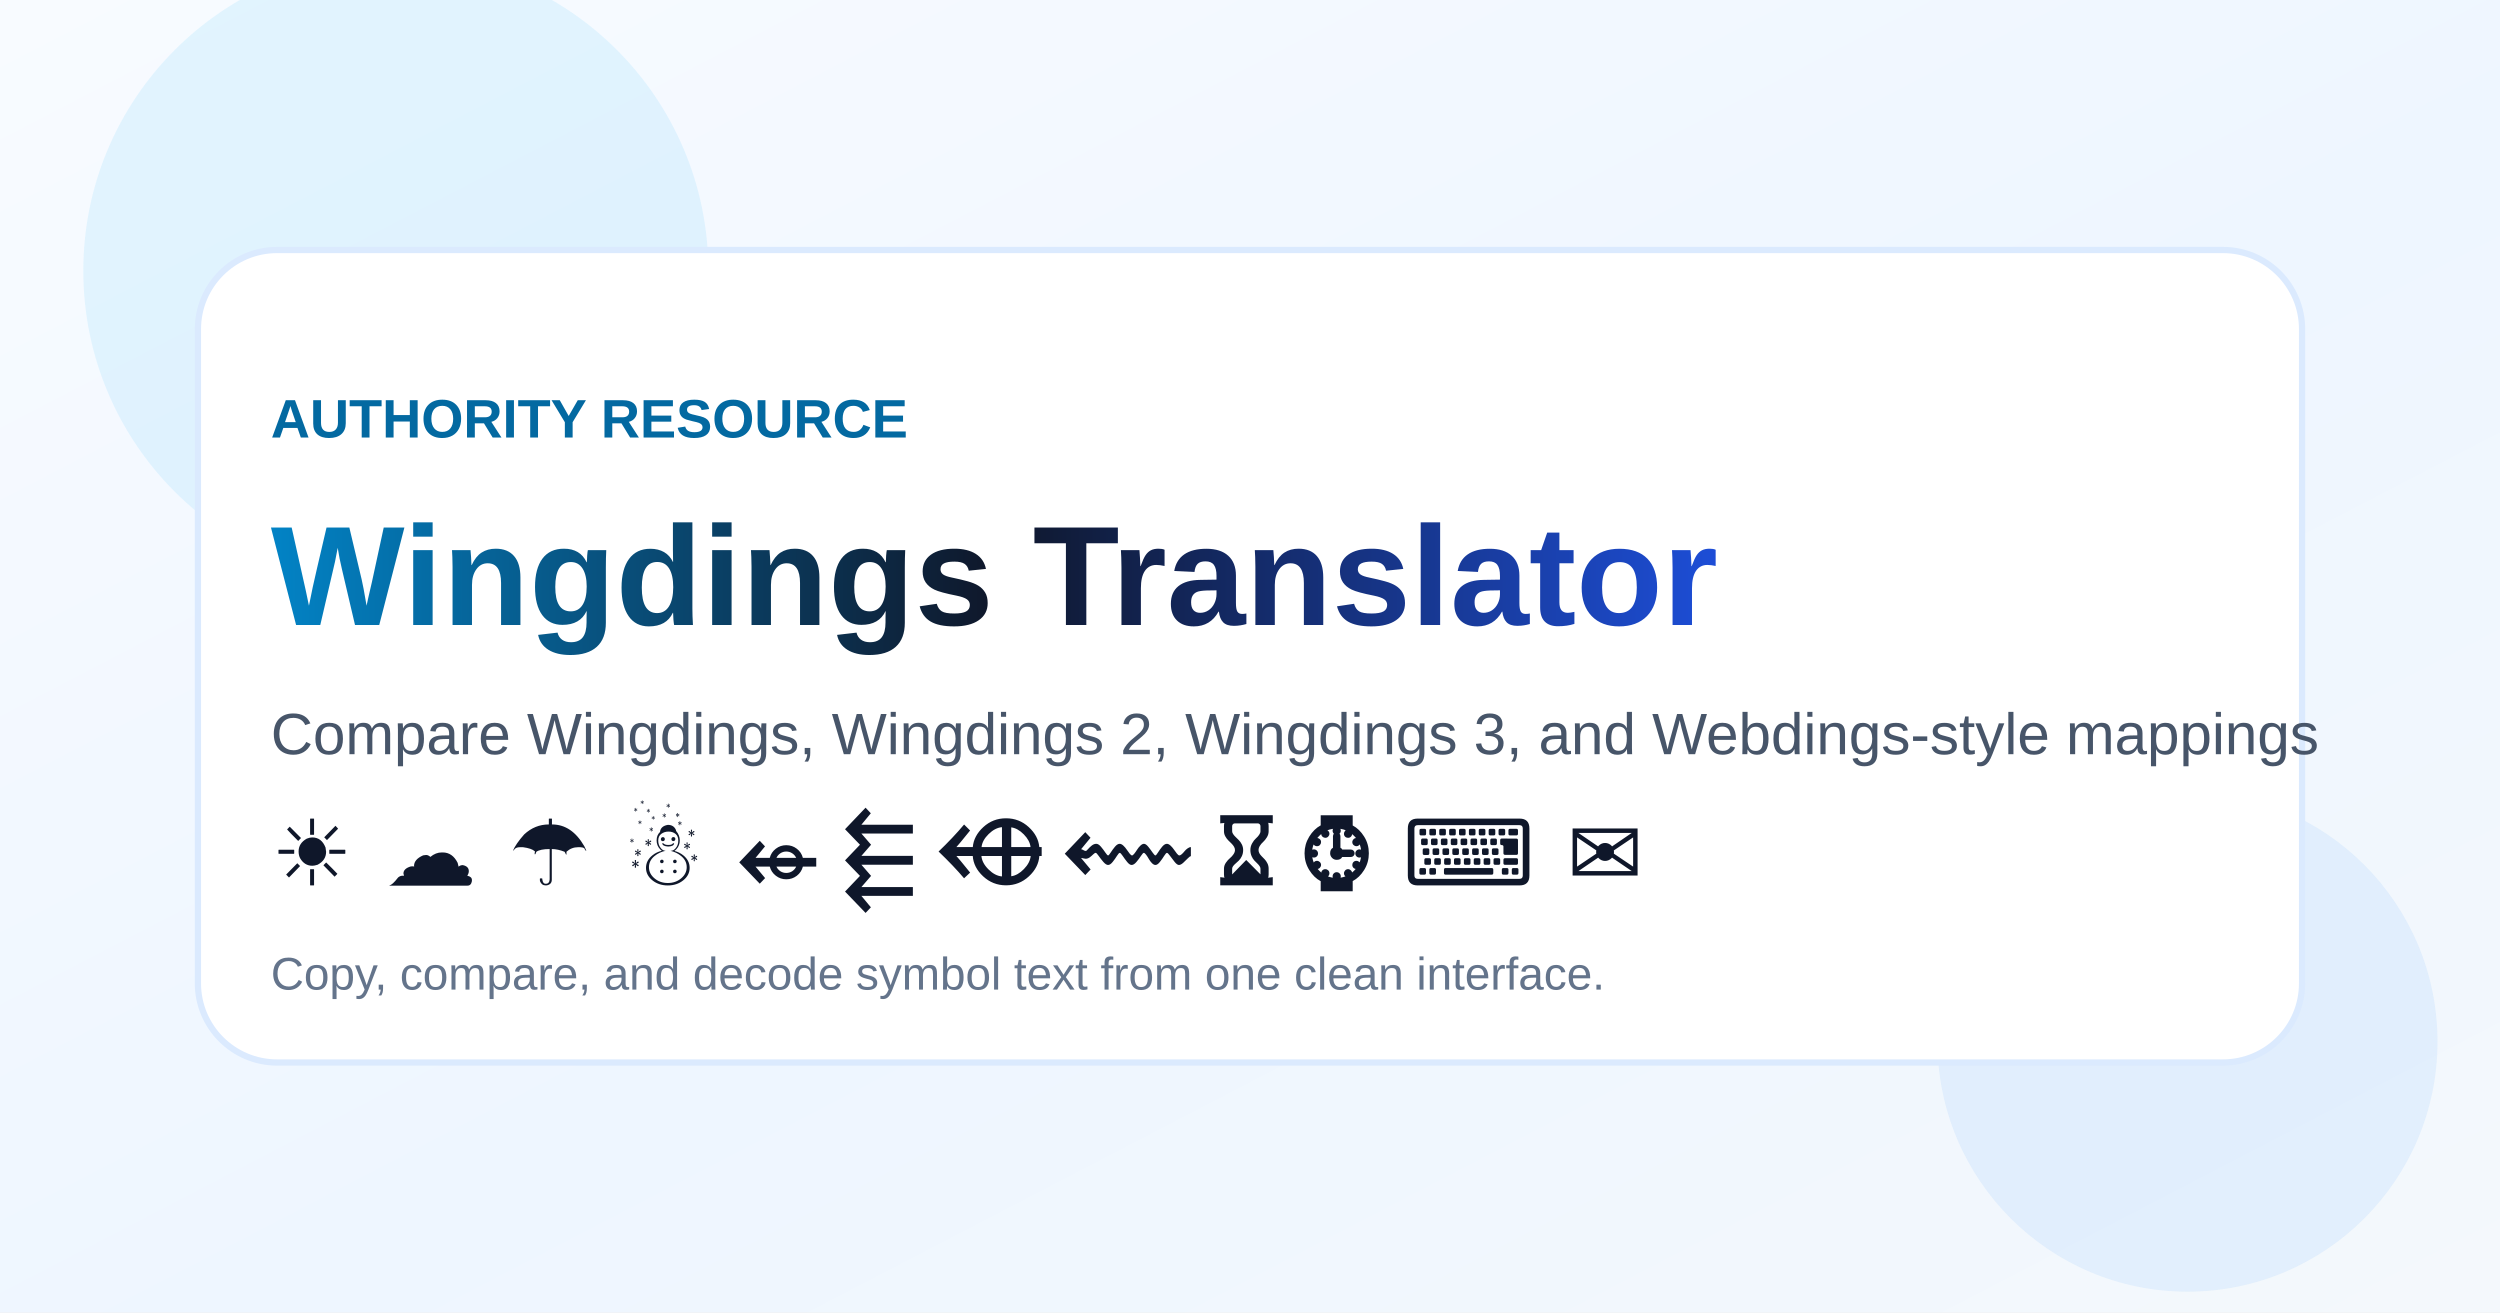
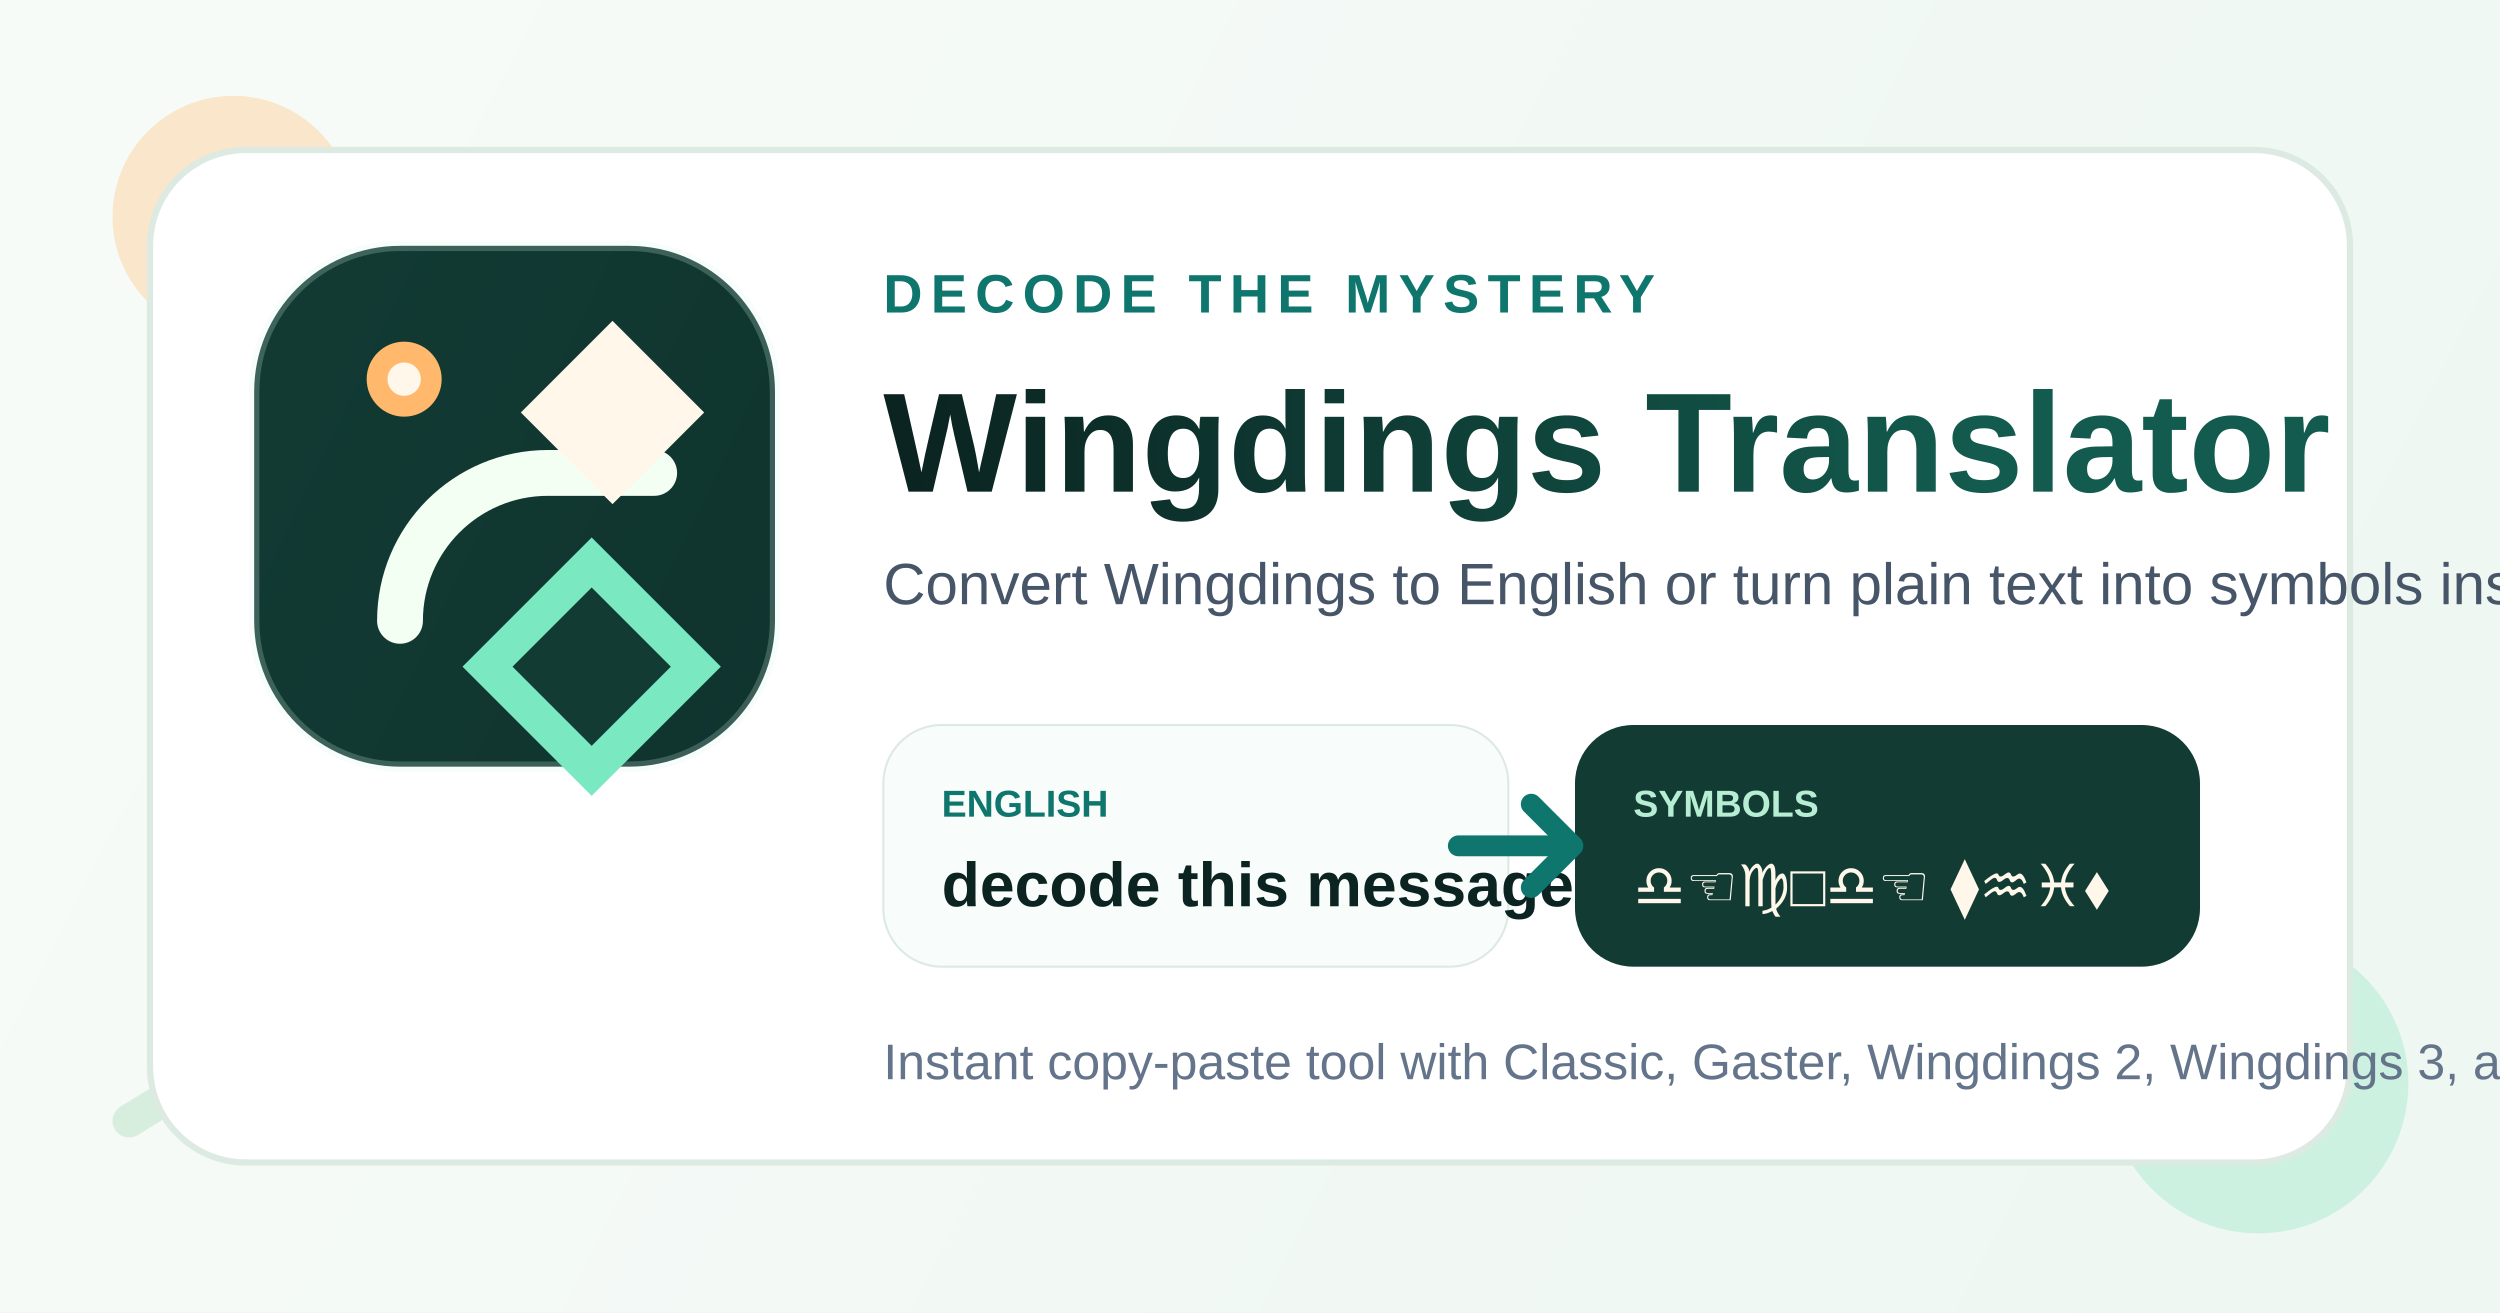
- <svg xmlns="http://www.w3.org/2000/svg" width="1200" height="630" viewBox="0 0 1200 630">
+ <svg xmlns="http://www.w3.org/2000/svg" width="1200" height="630" viewBox="0 0 1200 630" fill="none">
  <defs>
-     <linearGradient id="bg" x1="0%" y1="0%" x2="100%" y2="100%">
-       <stop offset="0%" stop-color="#f8fbff" />
-       <stop offset="55%" stop-color="#eef6ff" />
-       <stop offset="100%" stop-color="#f4f8fc" />
+     <linearGradient id="bg" x1="66" y1="52" x2="1122" y2="598" gradientUnits="userSpaceOnUse">
+       <stop stop-color="#F7FBF8" />
+       <stop offset="1" stop-color="#EEF7F2" />
    </linearGradient>
-     <linearGradient id="title" x1="0%" y1="0%" x2="100%" y2="0%">
-       <stop offset="0%" stop-color="#0284c7" />
-       <stop offset="50%" stop-color="#0f172a" />
-       <stop offset="100%" stop-color="#1d4ed8" />
+     <linearGradient id="panel" x1="132" y1="94" x2="1070" y2="542" gradientUnits="userSpaceOnUse">
+       <stop stop-color="#123B34" />
+       <stop offset="1" stop-color="#0B2421" />
+     </linearGradient>
+     <linearGradient id="text" x1="438" y1="156" x2="950" y2="156" gradientUnits="userSpaceOnUse">
+       <stop stop-color="#0B2421" />
+       <stop offset="1" stop-color="#135B4E" />
    </linearGradient>
  </defs>
  <rect width="1200" height="630" fill="url(#bg)" />
-   <circle cx="190" cy="130" r="150" fill="#7dd3fc" opacity="0.18" />
-   <circle cx="1050" cy="500" r="120" fill="#93c5fd" opacity="0.18" />
-   <rect x="95" y="120" width="1010" height="390" rx="38" fill="#ffffff" stroke="#dbeafe" stroke-width="3" />
-   <text x="130" y="210" font-family="Arial, sans-serif" font-size="26" font-weight="700" fill="#0369a1">AUTHORITY RESOURCE</text>
-   <text x="130" y="300" font-family="Arial, sans-serif" font-size="68" font-weight="700" fill="url(#title)">Wingdings Translator</text>
-   <text x="130" y="362" font-family="Arial, sans-serif" font-size="28" fill="#475569">Compare Wingdings, Wingdings 2, Wingdings 3, and Webdings-style mappings</text>
-   <text x="130" y="425" font-family="Arial, sans-serif" font-size="44" font-weight="700" fill="#0f172a">☀ ☁ ☂ ☃    ⬰ ⬱ ⬲ ⬳    ⌛ ⌚ ⌨ ✉</text>
-   <text x="130" y="475" font-family="Arial, sans-serif" font-size="22" fill="#64748b">Copy, compare, and decode symbol text from one clean interface.</text>
+   <circle cx="112" cy="104" r="58" fill="#FFC78A" opacity=".42" />
+   <circle cx="1084" cy="520" r="72" fill="#B6EDD3" opacity=".6" />
+   <path d="M62 538C128 496 196 476 266 478" stroke="#D7EEDF" stroke-width="16" stroke-linecap="round" />
+   <path d="M888 102C946 80 1000 80 1050 102" stroke="#D7EEDF" stroke-width="12" stroke-linecap="round" />
+   <rect x="72" y="72" width="1056" height="486" rx="46" fill="white" />
+   <rect x="72" y="72" width="1056" height="486" rx="46" stroke="#DCEAE2" stroke-width="3" />
+   <rect x="122" y="118" width="250" height="250" rx="70" fill="url(#panel)" />
+   <rect x="122" y="118" width="250" height="250" rx="70" stroke="#D7F7E8" stroke-opacity=".22" stroke-width="5" />
+   <circle cx="194" cy="182" r="18" fill="#FFB86C" />
+   <circle cx="194" cy="182" r="8" fill="#FFF7EA" />
+   <path d="M192 298C192 258.788 223.788 227 263 227H314" stroke="#F4FFF4" stroke-width="22" stroke-linecap="round" />
+   <path d="M294 154L338 198L294 242L250 198L294 154Z" fill="#FFF7EA" />
+   <path d="M284 258L346 320L284 382L222 320L284 258Z" fill="#7AE8C0" />
+   <path d="M284 282L322 320L284 358L246 320L284 282Z" fill="#123B34" />
+   <text x="424" y="150" font-family="Arial, sans-serif" font-size="26" font-weight="700" letter-spacing="4" fill="#0F766E">DECODE THE MYSTERY</text>
+   <text x="424" y="236" font-family="Arial, sans-serif" font-size="68" font-weight="800" fill="url(#text)">Wingdings Translator</text>
+   <text x="424" y="290" font-family="Arial, sans-serif" font-size="28" fill="#475569">Convert Wingdings to English or turn plain text into symbols instantly.</text>
+   <rect x="424" y="348" width="300" height="116" rx="28" fill="#F8FCFA" stroke="#DCEAE2" />
+   <text x="452" y="392" font-family="Arial, sans-serif" font-size="18" font-weight="700" fill="#0F766E">ENGLISH</text>
+   <text x="452" y="435" font-family="Arial, sans-serif" font-size="30" font-weight="700" fill="#0B2421">decode this message</text>
+   <rect x="756" y="348" width="300" height="116" rx="28" fill="#123B34" />
+   <text x="784" y="392" font-family="Arial, sans-serif" font-size="18" font-weight="700" fill="#B6EDD3">SYMBOLS</text>
+   <text x="784" y="435" font-family="Arial, sans-serif" font-size="28" font-weight="700" fill="#FFF7EA">♎︎☜︎♍︎□︎♎︎☜︎ ⧫︎♒︎♓︎⬧︎</text>
+   <path d="M700 406H748" stroke="#0F766E" stroke-width="10" stroke-linecap="round" />
+   <path d="M735 386L755 406L735 426" stroke="#0F766E" stroke-width="10" stroke-linecap="round" stroke-linejoin="round" />
+   <text x="424" y="518" font-family="Arial, sans-serif" font-size="24" fill="#64748B">Instant copy-paste tool with Classic, Gaster, Wingdings 2, Wingdings 3, and Webdings presets.</text>
</svg>
